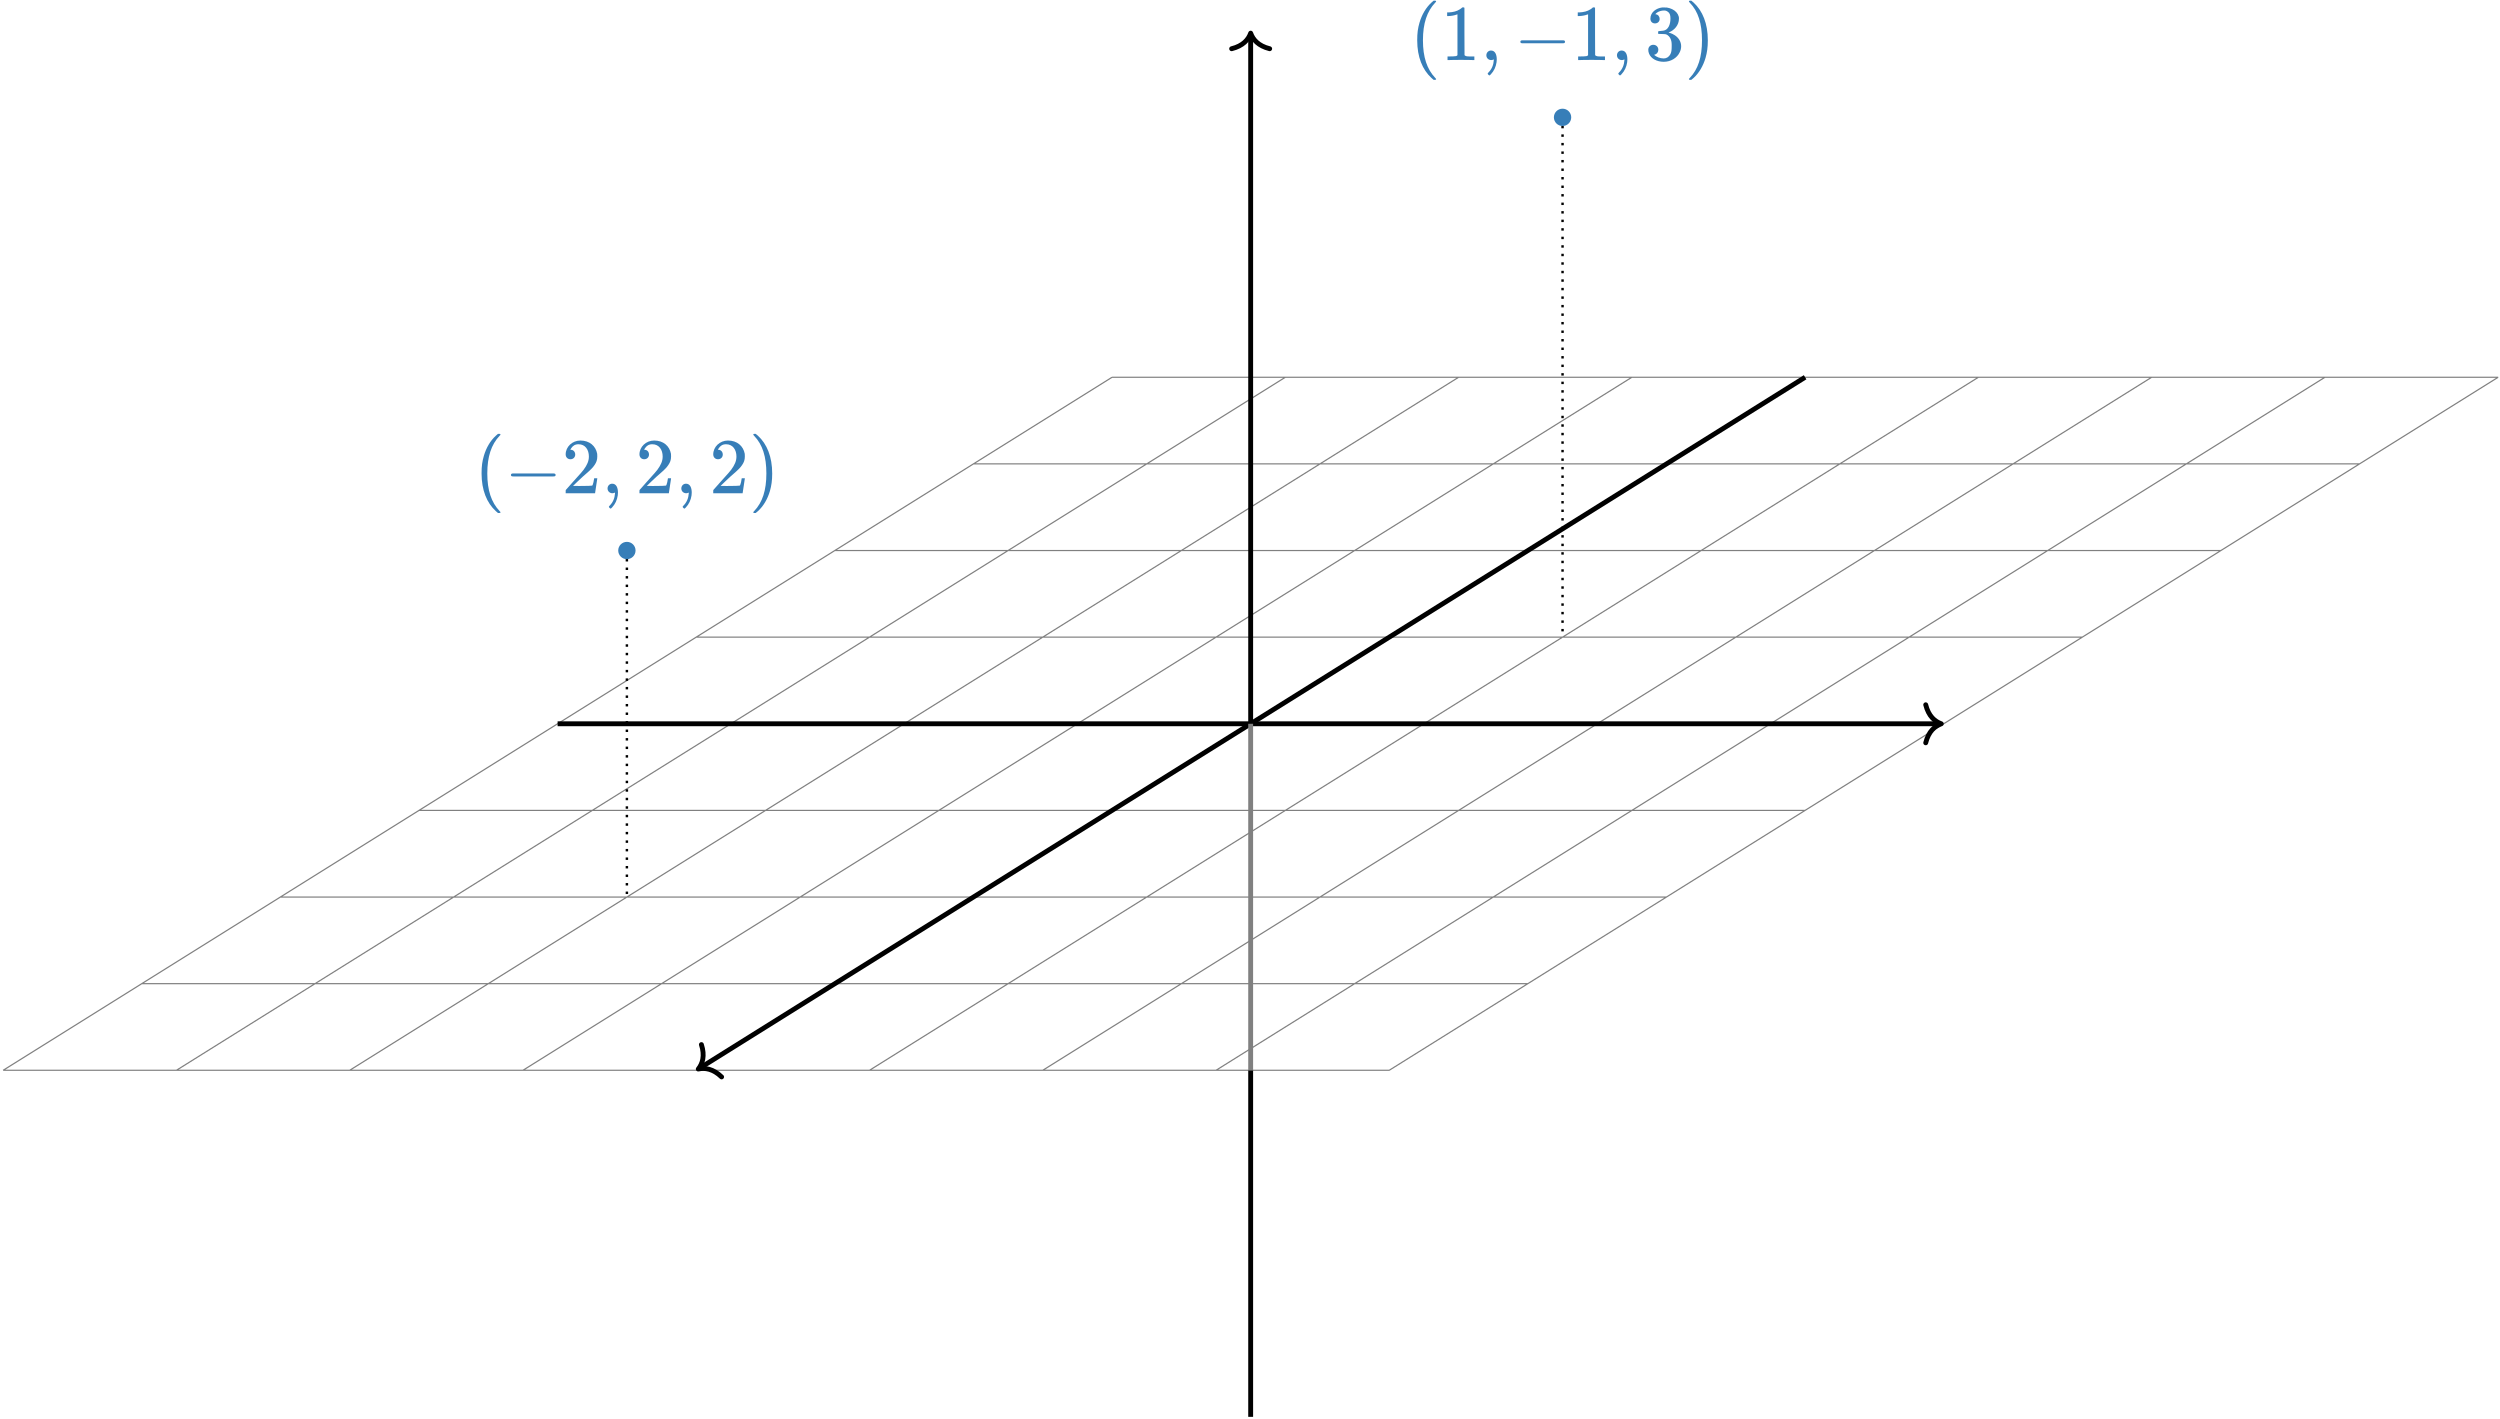
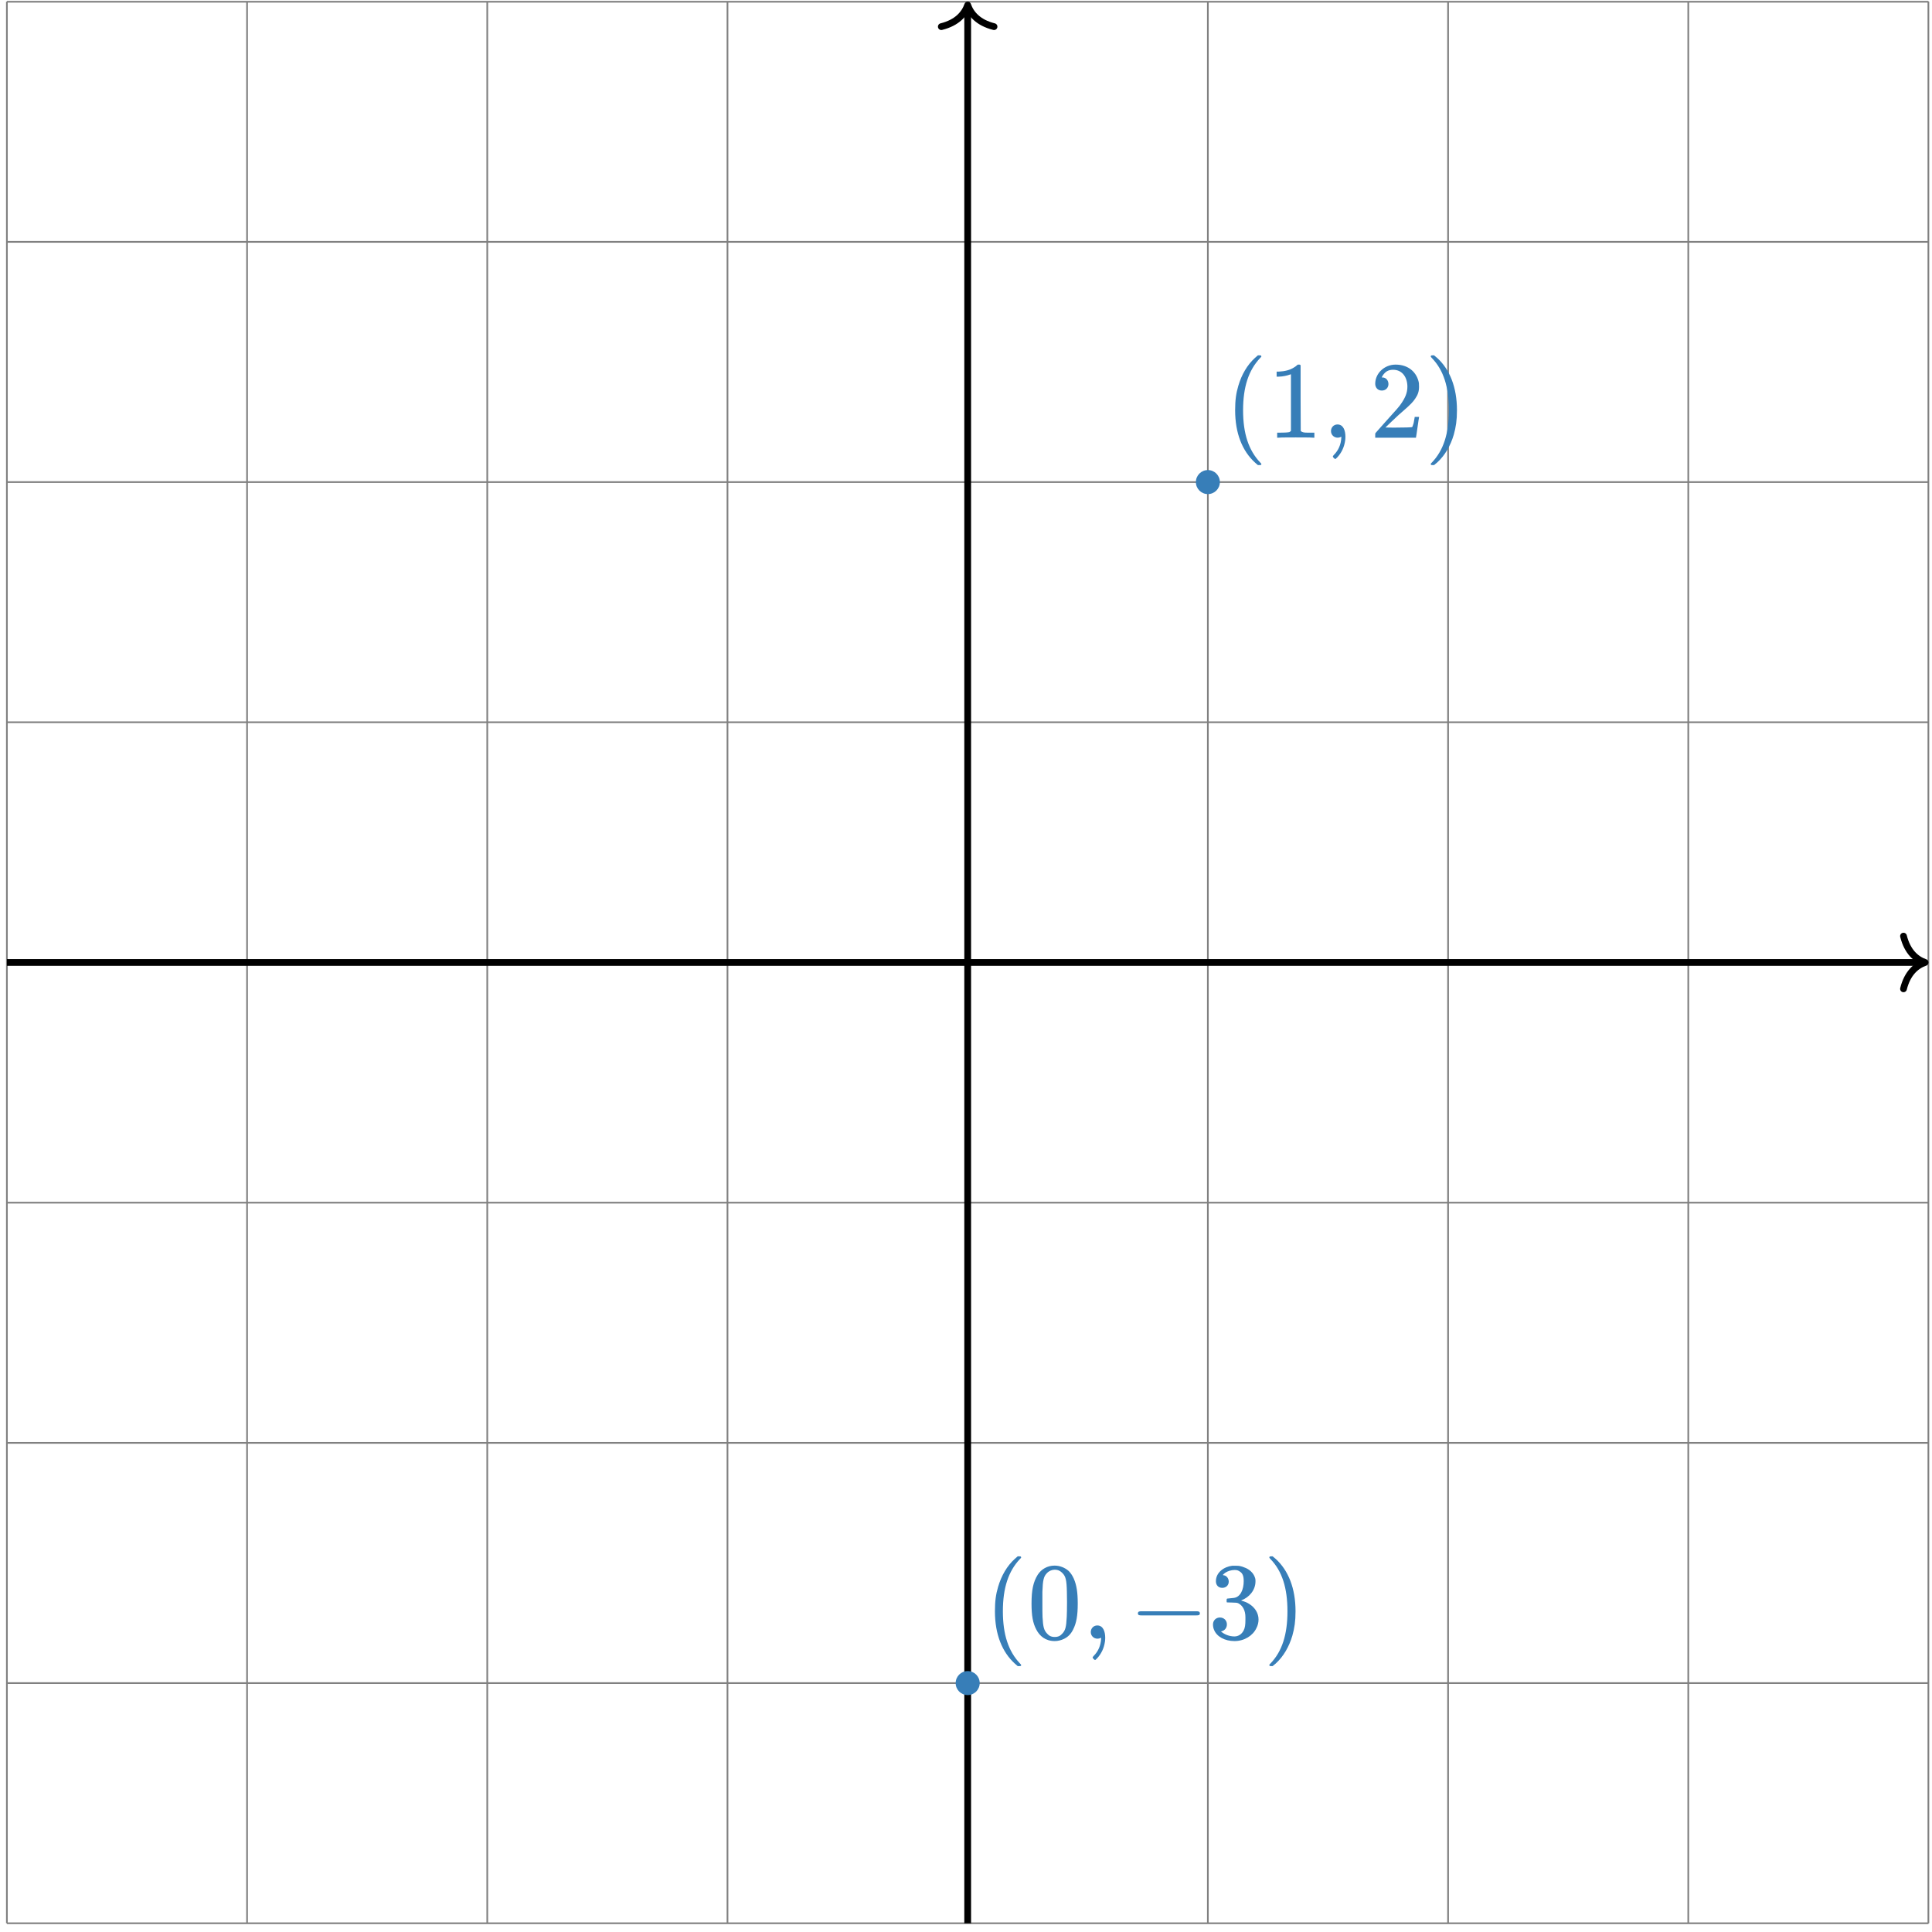
- <svg xmlns="http://www.w3.org/2000/svg" xmlns:xlink="http://www.w3.org/1999/xlink" width="409pt" height="232pt" viewBox="0 0 409 232" version="1.1">
+ <svg xmlns="http://www.w3.org/2000/svg" xmlns:xlink="http://www.w3.org/1999/xlink" width="228pt" height="228pt" viewBox="0 0 228 228" version="1.1">
  <defs>
    <g>
      <symbol overflow="visible" id="glyph0-0">
        <path style="stroke:none;" d="M 0.641 0 L 2.594 0 L 2.594 -6.906 L 0.641 -6.906 Z M 1.297 -0.641 L 1.297 -6.25 L 1.938 -6.25 L 1.938 -0.641 Z M 1.297 -0.641 " />
      </symbol>
      <symbol overflow="visible" id="glyph0-1">
        <path style="stroke:none;" d="M 4.312 3.125 C 4.312 3.062 4.297 3.062 4.172 2.922 C 2.812 1.484 2.156 -0.484 2.156 -3.234 C 2.156 -6 2.812 -7.969 4.172 -9.406 C 4.297 -9.531 4.312 -9.547 4.312 -9.594 C 4.312 -9.625 4.297 -9.656 4.281 -9.672 C 4.234 -9.719 4.234 -9.719 4.078 -9.719 L 3.906 -9.719 L 3.547 -9.406 C 2.656 -8.594 1.984 -7.453 1.594 -6.125 C 1.328 -5.219 1.219 -4.438 1.219 -3.234 C 1.219 -0.5 2.078 1.578 3.547 2.922 L 3.906 3.234 L 4.078 3.234 C 4.25 3.234 4.312 3.219 4.312 3.125 Z M 4.312 3.125 " />
      </symbol>
      <symbol overflow="visible" id="glyph0-2">
        <path style="stroke:none;" d="M 5.391 0 L 5.531 0 L 5.531 -0.594 L 4.766 -0.594 C 4.375 -0.594 4.109 -0.609 3.922 -0.797 L 3.906 -4.672 L 3.906 -8.547 C 3.828 -8.609 3.859 -8.625 3.688 -8.625 C 3.578 -8.625 3.562 -8.625 3.531 -8.594 C 3.469 -8.516 3.25 -8.359 3.141 -8.297 C 2.656 -7.984 2.047 -7.828 1.328 -7.797 L 1.078 -7.797 L 1.078 -7.203 L 1.328 -7.203 C 1.812 -7.219 2.281 -7.312 2.656 -7.453 C 2.703 -7.469 2.75 -7.484 2.766 -7.484 L 2.766 -0.797 C 2.672 -0.719 2.609 -0.641 2.453 -0.641 C 2.312 -0.609 1.859 -0.594 1.484 -0.594 L 1.141 -0.594 L 1.141 0 L 1.297 0 C 1.516 -0.031 2.922 -0.031 3.328 -0.031 C 3.75 -0.031 5.172 -0.031 5.391 0 Z M 5.391 0 " />
      </symbol>
      <symbol overflow="visible" id="glyph0-3">
        <path style="stroke:none;" d="M 1.016 -0.781 C 1.016 -0.344 1.359 0 1.812 0 C 1.938 0 2.047 -0.031 2.156 -0.078 C 2.203 -0.109 2.234 -0.109 2.234 -0.109 L 2.234 0.031 C 2.188 0.797 1.906 1.484 1.359 2.031 C 1.25 2.141 1.234 2.188 1.234 2.234 C 1.234 2.297 1.453 2.516 1.516 2.516 C 1.562 2.516 1.625 2.453 1.75 2.328 C 2.266 1.781 2.578 1.109 2.688 0.344 C 2.703 0.25 2.719 0.062 2.719 -0.109 C 2.719 -0.859 2.469 -1.562 1.781 -1.562 C 1.328 -1.562 1.016 -1.203 1.016 -0.781 Z M 1.016 -0.781 " />
      </symbol>
      <symbol overflow="visible" id="glyph0-4">
-         <path style="stroke:none;" d="M 1.641 -6 C 2.109 -6 2.406 -6.328 2.406 -6.734 C 2.406 -7.109 2.156 -7.453 1.797 -7.484 C 1.75 -7.5 1.703 -7.516 1.703 -7.516 C 1.703 -7.531 1.859 -7.688 1.969 -7.766 C 2.281 -7.984 2.719 -8.109 3.109 -8.109 C 3.375 -8.109 3.516 -8.062 3.719 -7.922 C 4.047 -7.719 4.172 -7.375 4.172 -6.797 C 4.172 -5.812 3.797 -4.906 3 -4.812 C 2.922 -4.797 2.297 -4.734 2.25 -4.734 C 2.234 -4.734 2.219 -4.734 2.188 -4.703 C 2.156 -4.656 2.156 -4.656 2.156 -4.5 C 2.156 -4.359 2.156 -4.344 2.172 -4.297 L 2.219 -4.281 L 2.766 -4.266 C 3.359 -4.25 3.359 -4.25 3.547 -4.172 C 4.062 -3.906 4.375 -3.328 4.375 -2.531 L 4.375 -2.266 C 4.375 -1.625 4.328 -1.281 4.156 -0.953 C 3.922 -0.516 3.531 -0.266 3.078 -0.266 C 2.453 -0.266 1.875 -0.516 1.484 -0.859 L 1.562 -0.875 C 1.938 -0.969 2.188 -1.281 2.188 -1.688 C 2.188 -2.156 1.844 -2.5 1.359 -2.5 C 0.922 -2.5 0.547 -2.172 0.547 -1.688 C 0.547 -1.484 0.578 -1.25 0.672 -1.047 C 0.984 -0.25 1.938 0.281 3.078 0.281 C 4.266 0.281 5.266 -0.375 5.672 -1.25 C 5.844 -1.578 5.922 -1.922 5.922 -2.266 C 5.922 -3 5.516 -3.656 4.859 -4.078 C 4.312 -4.438 3.875 -4.469 3.875 -4.5 C 3.875 -4.516 3.891 -4.516 3.906 -4.531 C 4.812 -4.875 5.562 -5.719 5.562 -6.766 C 5.562 -6.891 5.562 -7.016 5.531 -7.109 C 5.391 -7.625 5.031 -8.047 4.453 -8.328 C 4.172 -8.453 3.906 -8.547 3.594 -8.594 C 3.469 -8.609 3.219 -8.609 3.016 -8.609 L 2.828 -8.609 C 1.875 -8.5 0.891 -7.844 0.891 -6.781 C 0.891 -6.328 1.172 -6 1.641 -6 Z M 1.641 -6 " />
+         <path style="stroke:none;" d="M 1.422 -5.562 C 1.906 -5.562 2.203 -5.922 2.203 -6.328 C 2.203 -6.734 1.938 -7.109 1.484 -7.109 C 1.438 -7.109 1.406 -7.109 1.406 -7.125 C 1.406 -7.141 1.484 -7.234 1.531 -7.344 C 1.812 -7.766 2.156 -8.016 2.75 -8.016 C 3.859 -8.016 4.438 -7.094 4.438 -6.016 C 4.438 -5.266 4.156 -4.641 3.578 -3.844 C 3.297 -3.484 3.219 -3.391 1.766 -1.781 C 1.172 -1.109 0.688 -0.562 0.672 -0.547 C 0.641 -0.5 0.641 -0.469 0.641 -0.25 L 0.641 0 L 5.453 0 L 5.453 -0.031 C 5.484 -0.109 5.781 -2.328 5.812 -2.406 L 5.812 -2.453 L 5.297 -2.453 L 5.297 -2.406 C 5.188 -1.828 5.188 -1.703 5.109 -1.531 C 5.078 -1.406 5.031 -1.266 4.984 -1.25 C 4.906 -1.219 4.125 -1.188 2.828 -1.188 L 1.844 -1.203 L 2.609 -1.938 C 3.484 -2.766 3.453 -2.734 3.906 -3.125 C 4.75 -3.859 5.094 -4.203 5.359 -4.609 C 5.672 -5.062 5.812 -5.453 5.812 -6.016 C 5.812 -6.172 5.797 -6.328 5.797 -6.453 C 5.562 -7.719 4.562 -8.625 3.047 -8.625 C 1.719 -8.625 0.641 -7.594 0.641 -6.359 C 0.641 -5.922 0.938 -5.562 1.422 -5.562 Z M 1.422 -5.562 " />
      </symbol>
      <symbol overflow="visible" id="glyph0-5">
        <path style="stroke:none;" d="M 0.781 -9.703 C 0.734 -9.672 0.719 -9.609 0.719 -9.562 C 0.719 -9.547 0.797 -9.469 0.859 -9.391 C 2.234 -7.969 2.859 -5.984 2.859 -3.234 C 2.859 -0.5 2.234 1.484 0.859 2.922 C 0.797 2.984 0.719 3.062 0.719 3.078 C 0.719 3.219 0.766 3.234 0.953 3.234 L 1.109 3.234 L 1.484 2.922 C 2.375 2.109 3.047 0.969 3.438 -0.359 C 3.688 -1.25 3.812 -2.062 3.812 -3.234 C 3.812 -5.969 2.953 -8.062 1.484 -9.406 L 1.109 -9.719 L 0.953 -9.719 C 0.859 -9.719 0.797 -9.703 0.781 -9.703 Z M 0.781 -9.703 " />
      </symbol>
      <symbol overflow="visible" id="glyph0-6">
-         <path style="stroke:none;" d="M 1.422 -5.562 C 1.906 -5.562 2.203 -5.922 2.203 -6.328 C 2.203 -6.734 1.938 -7.109 1.484 -7.109 C 1.438 -7.109 1.406 -7.109 1.406 -7.125 C 1.406 -7.141 1.484 -7.234 1.531 -7.344 C 1.812 -7.766 2.156 -8.016 2.75 -8.016 C 3.859 -8.016 4.438 -7.094 4.438 -6.016 C 4.438 -5.266 4.156 -4.641 3.578 -3.844 C 3.297 -3.484 3.219 -3.391 1.766 -1.781 C 1.172 -1.109 0.688 -0.562 0.672 -0.547 C 0.641 -0.5 0.641 -0.469 0.641 -0.25 L 0.641 0 L 5.453 0 L 5.453 -0.031 C 5.484 -0.109 5.781 -2.328 5.812 -2.406 L 5.812 -2.453 L 5.297 -2.453 L 5.297 -2.406 C 5.188 -1.828 5.188 -1.703 5.109 -1.531 C 5.078 -1.406 5.031 -1.266 4.984 -1.25 C 4.906 -1.219 4.125 -1.188 2.828 -1.188 L 1.844 -1.203 L 2.609 -1.938 C 3.484 -2.766 3.453 -2.734 3.906 -3.125 C 4.75 -3.859 5.094 -4.203 5.359 -4.609 C 5.672 -5.062 5.812 -5.453 5.812 -6.016 C 5.812 -6.172 5.797 -6.328 5.797 -6.453 C 5.562 -7.719 4.562 -8.625 3.047 -8.625 C 1.719 -8.625 0.641 -7.594 0.641 -6.359 C 0.641 -5.922 0.938 -5.562 1.422 -5.562 Z M 1.422 -5.562 " />
+         <path style="stroke:none;" d="M 1.25 -7.578 C 0.688 -6.688 0.5 -5.719 0.5 -4.141 C 0.5 -2.719 0.656 -1.844 1.062 -1.078 C 1.453 -0.312 2.156 0.281 3.234 0.281 C 3.609 0.281 3.984 0.188 4.344 0.016 C 4.812 -0.219 5.141 -0.547 5.406 -1.078 C 5.797 -1.844 5.953 -2.719 5.953 -4.141 C 5.953 -5.484 5.812 -6.344 5.484 -7.094 C 5.312 -7.469 5.125 -7.75 4.891 -7.984 C 4.438 -8.391 3.828 -8.625 3.219 -8.625 C 2.359 -8.625 1.672 -8.203 1.25 -7.578 Z M 4.156 -7.734 C 4.531 -7.344 4.641 -6.938 4.672 -5.531 C 4.672 -5.297 4.688 -4.812 4.688 -4.312 C 4.688 -3.594 4.672 -2.828 4.656 -2.578 C 4.594 -1.375 4.5 -0.984 4.125 -0.594 C 3.906 -0.344 3.656 -0.203 3.234 -0.203 C 2.828 -0.203 2.562 -0.344 2.344 -0.594 C 1.969 -0.984 1.859 -1.375 1.797 -2.578 C 1.781 -2.828 1.781 -3.594 1.781 -4.312 C 1.781 -4.812 1.781 -5.297 1.781 -5.531 C 1.828 -6.938 1.938 -7.344 2.312 -7.734 C 2.562 -8 2.906 -8.141 3.234 -8.141 C 3.641 -8.141 3.922 -7.984 4.156 -7.734 Z M 4.156 -7.734 " />
+       </symbol>
+       <symbol overflow="visible" id="glyph0-7">
+         <path style="stroke:none;" d="M 1.641 -6 C 2.109 -6 2.406 -6.328 2.406 -6.734 C 2.406 -7.109 2.156 -7.453 1.797 -7.484 C 1.75 -7.5 1.703 -7.516 1.703 -7.516 C 1.703 -7.531 1.859 -7.688 1.969 -7.766 C 2.281 -7.984 2.719 -8.109 3.109 -8.109 C 3.375 -8.109 3.516 -8.062 3.719 -7.922 C 4.047 -7.719 4.172 -7.375 4.172 -6.797 C 4.172 -5.812 3.797 -4.906 3 -4.812 C 2.922 -4.797 2.297 -4.734 2.25 -4.734 C 2.234 -4.734 2.219 -4.734 2.188 -4.703 C 2.156 -4.656 2.156 -4.656 2.156 -4.5 C 2.156 -4.359 2.156 -4.344 2.172 -4.297 L 2.219 -4.281 L 2.766 -4.266 C 3.359 -4.25 3.359 -4.25 3.547 -4.172 C 4.062 -3.906 4.375 -3.328 4.375 -2.531 L 4.375 -2.266 C 4.375 -1.625 4.328 -1.281 4.156 -0.953 C 3.922 -0.516 3.531 -0.266 3.078 -0.266 C 2.453 -0.266 1.875 -0.516 1.484 -0.859 L 1.562 -0.875 C 1.938 -0.969 2.188 -1.281 2.188 -1.688 C 2.188 -2.156 1.844 -2.5 1.359 -2.5 C 0.922 -2.5 0.547 -2.172 0.547 -1.688 C 0.547 -1.484 0.578 -1.25 0.672 -1.047 C 0.984 -0.25 1.938 0.281 3.078 0.281 C 4.266 0.281 5.266 -0.375 5.672 -1.25 C 5.844 -1.578 5.922 -1.922 5.922 -2.266 C 5.922 -3 5.516 -3.656 4.859 -4.078 C 4.312 -4.438 3.875 -4.469 3.875 -4.5 C 3.875 -4.516 3.891 -4.516 3.906 -4.531 C 4.812 -4.875 5.562 -5.719 5.562 -6.766 C 5.562 -6.891 5.562 -7.016 5.531 -7.109 C 5.391 -7.625 5.031 -8.047 4.453 -8.328 C 4.172 -8.453 3.906 -8.547 3.594 -8.594 C 3.469 -8.609 3.219 -8.609 3.016 -8.609 L 2.828 -8.609 C 1.875 -8.5 0.891 -7.844 0.891 -6.781 C 0.891 -6.328 1.172 -6 1.641 -6 Z M 1.641 -6 " />
      </symbol>
      <symbol overflow="visible" id="glyph1-0">
        <path style="stroke:none;" d="" />
      </symbol>
      <symbol overflow="visible" id="glyph1-1">
        <path style="stroke:none;" d="M 7.875 -2.75 C 8.078 -2.75 8.297 -2.75 8.297 -2.984 C 8.297 -3.234 8.078 -3.234 7.875 -3.234 L 1.406 -3.234 C 1.203 -3.234 0.984 -3.234 0.984 -2.984 C 0.984 -2.75 1.203 -2.75 1.406 -2.75 Z M 7.875 -2.75 " />
      </symbol>
    </g>
  </defs>
  <g id="surface1">
-     <path style="fill:none;stroke-width:0.199;stroke-linecap:butt;stroke-linejoin:miter;stroke:rgb(50%,50%,50%);stroke-opacity:1;stroke-miterlimit:10;" d="M -22.678 56.692 L 204.099 56.692 M -45.354 42.52 L 181.419 42.52 M -68.034 28.345 L 158.744 28.345 M -90.71 14.173 L 136.064 14.173 M -113.385 0.001 L 113.388 0.001 M -136.065 -14.171 L 90.708 -14.171 M -158.741 -28.347 L 68.033 -28.347 M -181.421 -42.519 L 45.353 -42.519 M -204.088 -56.687 L 22.685 -56.687 M -22.678 56.692 L -204.096 -56.691 M 5.669 56.692 L -175.749 -56.691 M 34.017 56.692 L -147.405 -56.691 M 62.365 56.692 L -119.057 -56.691 M 90.708 56.692 L -90.71 -56.691 M 119.056 56.692 L -62.362 -56.691 M 147.404 56.692 L -34.018 -56.691 M 175.751 56.692 L -5.67 -56.691 M 204.087 56.692 L 22.665 -56.691 " transform="matrix(1,0,0,-1,204.608,118.411)" />
-     <path style="fill:none;stroke-width:0.797;stroke-linecap:butt;stroke-linejoin:miter;stroke:rgb(0%,0%,0%);stroke-opacity:1;stroke-miterlimit:10;" d="M -113.385 0.001 L 112.591 0.001 " transform="matrix(1,0,0,-1,204.608,118.411)" />
-     <path style="fill:none;stroke-width:0.797;stroke-linecap:round;stroke-linejoin:round;stroke:rgb(0%,0%,0%);stroke-opacity:1;stroke-miterlimit:10;" d="M -2.55 3.11 C -2.085 1.243 -1.046 0.364 0.001 0.001 C -1.046 -0.362 -2.085 -1.245 -2.55 -3.112 " transform="matrix(1,0,0,-1,317.5967,118.411)" />
-     <path style="fill:none;stroke-width:0.797;stroke-linecap:butt;stroke-linejoin:miter;stroke:rgb(0%,0%,0%);stroke-opacity:1;stroke-miterlimit:10;" d="M 90.708 56.692 L -90.034 -56.269 " transform="matrix(1,0,0,-1,204.608,118.411)" />
-     <path style="fill:none;stroke-width:0.797;stroke-linecap:round;stroke-linejoin:round;stroke:rgb(0%,0%,0%);stroke-opacity:1;stroke-miterlimit:10;" d="M -2.548 3.111 C -2.083 1.244 -1.048 0.363 -0.001 0.002 C -1.047 -0.364 -2.086 -1.245 -2.549 -3.112 " transform="matrix(-0.8499,0.53117,0.53117,0.8499,114.2366,174.8929)" />
-     <path style="fill:none;stroke-width:0.797;stroke-linecap:butt;stroke-linejoin:miter;stroke:rgb(0%,0%,0%);stroke-opacity:1;stroke-miterlimit:10;" d="M 0.001 0.001 L 0.001 112.591 " transform="matrix(1,0,0,-1,204.608,118.411)" />
-     <path style="fill:none;stroke-width:0.797;stroke-linecap:round;stroke-linejoin:round;stroke:rgb(0%,0%,0%);stroke-opacity:1;stroke-miterlimit:10;" d="M -2.55 3.112 C -2.086 1.245 -1.046 0.362 0 -0.001 C -1.046 -0.365 -2.086 -1.244 -2.55 -3.111 " transform="matrix(0,-1,-1,0,204.608,5.42228)" />
-     <path style="fill:none;stroke-width:0.797;stroke-linecap:butt;stroke-linejoin:miter;stroke:rgb(0%,0%,0%);stroke-opacity:1;stroke-miterlimit:10;" d="M 0.001 -113.386 L 0.001 -56.694 " transform="matrix(1,0,0,-1,204.608,118.411)" />
-     <path style="fill:none;stroke-width:0.797;stroke-linecap:butt;stroke-linejoin:miter;stroke:rgb(50%,50%,50%);stroke-opacity:1;stroke-miterlimit:10;" d="M 0.001 -56.694 L 0.001 0.001 " transform="matrix(1,0,0,-1,204.608,118.411)" />
-     <path style="fill:none;stroke-width:0.399;stroke-linecap:butt;stroke-linejoin:miter;stroke:rgb(0%,0%,0%);stroke-opacity:1;stroke-dasharray:0.399,0.996;stroke-miterlimit:10;" d="M 51.025 99.216 L 51.025 14.173 " transform="matrix(1,0,0,-1,204.608,118.411)" />
-     <path style=" stroke:none;fill-rule:nonzero;fill:rgb(21.57%,49.409%,72.159%);fill-opacity:1;" d="M 257.051 19.195 C 257.051 18.414 256.414 17.781 255.633 17.781 C 254.848 17.781 254.215 18.414 254.215 19.195 C 254.215 19.98 254.848 20.613 255.633 20.613 C 256.414 20.613 257.051 19.98 257.051 19.195 Z M 257.051 19.195 " />
+     <path style="fill:none;stroke-width:0.199;stroke-linecap:butt;stroke-linejoin:miter;stroke:rgb(50%,50%,50%);stroke-opacity:1;stroke-miterlimit:10;" d="M -113.385 -113.386 L 113.388 -113.386 M -113.385 -85.042 L 113.388 -85.042 M -113.385 -56.694 L 113.388 -56.694 M -113.385 -28.347 L 113.388 -28.347 M -113.385 0.001 L 113.388 0.001 M -113.385 28.349 L 113.388 28.349 M -113.385 56.692 L 113.388 56.692 M -113.385 85.04 L 113.388 85.04 M -113.385 113.376 L 113.388 113.376 M -113.385 -113.386 L -113.385 113.388 M -85.042 -113.386 L -85.042 113.388 M -56.694 -113.386 L -56.694 113.388 M -28.346 -113.386 L -28.346 113.388 M 0.001 -113.386 L 0.001 113.388 M 28.345 -113.386 L 28.345 113.388 M 56.693 -113.386 L 56.693 113.388 M 85.04 -113.386 L 85.04 113.388 M 113.376 -113.386 L 113.376 113.388 " transform="matrix(1,0,0,-1,114.198,113.583)" />
+     <path style="fill:none;stroke-width:0.797;stroke-linecap:butt;stroke-linejoin:miter;stroke:rgb(0%,0%,0%);stroke-opacity:1;stroke-miterlimit:10;" d="M -113.385 0.001 L 112.591 0.001 " transform="matrix(1,0,0,-1,114.198,113.583)" />
+     <path style="fill:none;stroke-width:0.797;stroke-linecap:round;stroke-linejoin:round;stroke:rgb(0%,0%,0%);stroke-opacity:1;stroke-miterlimit:10;" d="M -2.55 3.11 C -2.085 1.243 -1.046 0.364 0.001 0.001 C -1.046 -0.362 -2.085 -1.245 -2.55 -3.112 " transform="matrix(1,0,0,-1,227.1867,113.583)" />
+     <path style="fill:none;stroke-width:0.797;stroke-linecap:butt;stroke-linejoin:miter;stroke:rgb(0%,0%,0%);stroke-opacity:1;stroke-miterlimit:10;" d="M 0.001 -113.386 L 0.001 112.591 " transform="matrix(1,0,0,-1,114.198,113.583)" />
+     <path style="fill:none;stroke-width:0.797;stroke-linecap:round;stroke-linejoin:round;stroke:rgb(0%,0%,0%);stroke-opacity:1;stroke-miterlimit:10;" d="M -2.55 3.112 C -2.085 1.245 -1.046 0.362 0.001 -0.001 C -1.046 -0.364 -2.085 -1.243 -2.55 -3.111 " transform="matrix(0,-1,-1,0,114.198,0.59428)" />
+     <path style=" stroke:none;fill-rule:nonzero;fill:rgb(21.57%,49.409%,72.159%);fill-opacity:1;" d="M 143.961 56.891 C 143.961 56.105 143.328 55.473 142.543 55.473 C 141.762 55.473 141.129 56.105 141.129 56.891 C 141.129 57.672 141.762 58.309 142.543 58.309 C 143.328 58.309 143.961 57.672 143.961 56.891 Z M 143.961 56.891 " />
    <g style="fill:rgb(21.57%,49.409%,72.159%);fill-opacity:1;">
-       <use xlink:href="#glyph0-1" x="230.637" y="9.829" />
-       <use xlink:href="#glyph0-2" x="235.675" y="9.829" />
-       <use xlink:href="#glyph0-3" x="242.151" y="9.829" />
+       <use xlink:href="#glyph0-1" x="144.543" y="51.653" />
+       <use xlink:href="#glyph0-2" x="149.581" y="51.653" />
+       <use xlink:href="#glyph0-3" x="156.057" y="51.653" />
    </g>
    <g style="fill:rgb(21.57%,49.409%,72.159%);fill-opacity:1;">
-       <use xlink:href="#glyph1-1" x="247.744" y="9.829" />
+       <use xlink:href="#glyph0-4" x="161.652" y="51.653" />
+       <use xlink:href="#glyph0-5" x="168.127" y="51.653" />
+     </g>
+     <path style=" stroke:none;fill-rule:nonzero;fill:rgb(21.57%,49.409%,72.159%);fill-opacity:1;" d="M 115.617 198.625 C 115.617 197.84 114.98 197.207 114.199 197.207 C 113.414 197.207 112.781 197.84 112.781 198.625 C 112.781 199.406 113.414 200.039 114.199 200.039 C 114.98 200.039 115.617 199.406 115.617 198.625 Z M 115.617 198.625 " />
+     <g style="fill:rgb(21.57%,49.409%,72.159%);fill-opacity:1;">
+       <use xlink:href="#glyph0-1" x="116.196" y="193.386" />
+       <use xlink:href="#glyph0-6" x="121.234" y="193.386" />
+       <use xlink:href="#glyph0-3" x="127.71" y="193.386" />
    </g>
    <g style="fill:rgb(21.57%,49.409%,72.159%);fill-opacity:1;">
-       <use xlink:href="#glyph0-2" x="257.043" y="9.829" />
-       <use xlink:href="#glyph0-3" x="263.519" y="9.829" />
+       <use xlink:href="#glyph1-1" x="133.303" y="193.386" />
    </g>
    <g style="fill:rgb(21.57%,49.409%,72.159%);fill-opacity:1;">
-       <use xlink:href="#glyph0-4" x="269.114" y="9.829" />
-       <use xlink:href="#glyph0-5" x="275.589" y="9.829" />
-     </g>
-     <path style="fill:none;stroke-width:0.399;stroke-linecap:butt;stroke-linejoin:miter;stroke:rgb(0%,0%,0%);stroke-opacity:1;stroke-dasharray:0.399,0.996;stroke-miterlimit:10;" d="M -102.049 28.349 L -102.049 -28.347 " transform="matrix(1,0,0,-1,204.608,118.411)" />
-     <path style=" stroke:none;fill-rule:nonzero;fill:rgb(21.57%,49.409%,72.159%);fill-opacity:1;" d="M 103.977 90.062 C 103.977 89.281 103.344 88.648 102.559 88.648 C 101.777 88.648 101.141 89.281 101.141 90.062 C 101.141 90.848 101.777 91.48 102.559 91.48 C 103.344 91.48 103.977 90.848 103.977 90.062 Z M 103.977 90.062 " />
-     <g style="fill:rgb(21.57%,49.409%,72.159%);fill-opacity:1;">
-       <use xlink:href="#glyph0-1" x="77.566" y="80.695" />
-     </g>
-     <g style="fill:rgb(21.57%,49.409%,72.159%);fill-opacity:1;">
-       <use xlink:href="#glyph1-1" x="82.604" y="80.695" />
-     </g>
-     <g style="fill:rgb(21.57%,49.409%,72.159%);fill-opacity:1;">
-       <use xlink:href="#glyph0-6" x="91.903" y="80.695" />
-       <use xlink:href="#glyph0-3" x="98.379" y="80.695" />
-     </g>
-     <g style="fill:rgb(21.57%,49.409%,72.159%);fill-opacity:1;">
-       <use xlink:href="#glyph0-6" x="103.974" y="80.695" />
-       <use xlink:href="#glyph0-3" x="110.449" y="80.695" />
-     </g>
-     <g style="fill:rgb(21.57%,49.409%,72.159%);fill-opacity:1;">
-       <use xlink:href="#glyph0-6" x="116.044" y="80.695" />
-       <use xlink:href="#glyph0-5" x="122.52" y="80.695" />
+       <use xlink:href="#glyph0-7" x="142.601" y="193.386" />
+       <use xlink:href="#glyph0-5" x="149.077" y="193.386" />
    </g>
  </g>
</svg>
